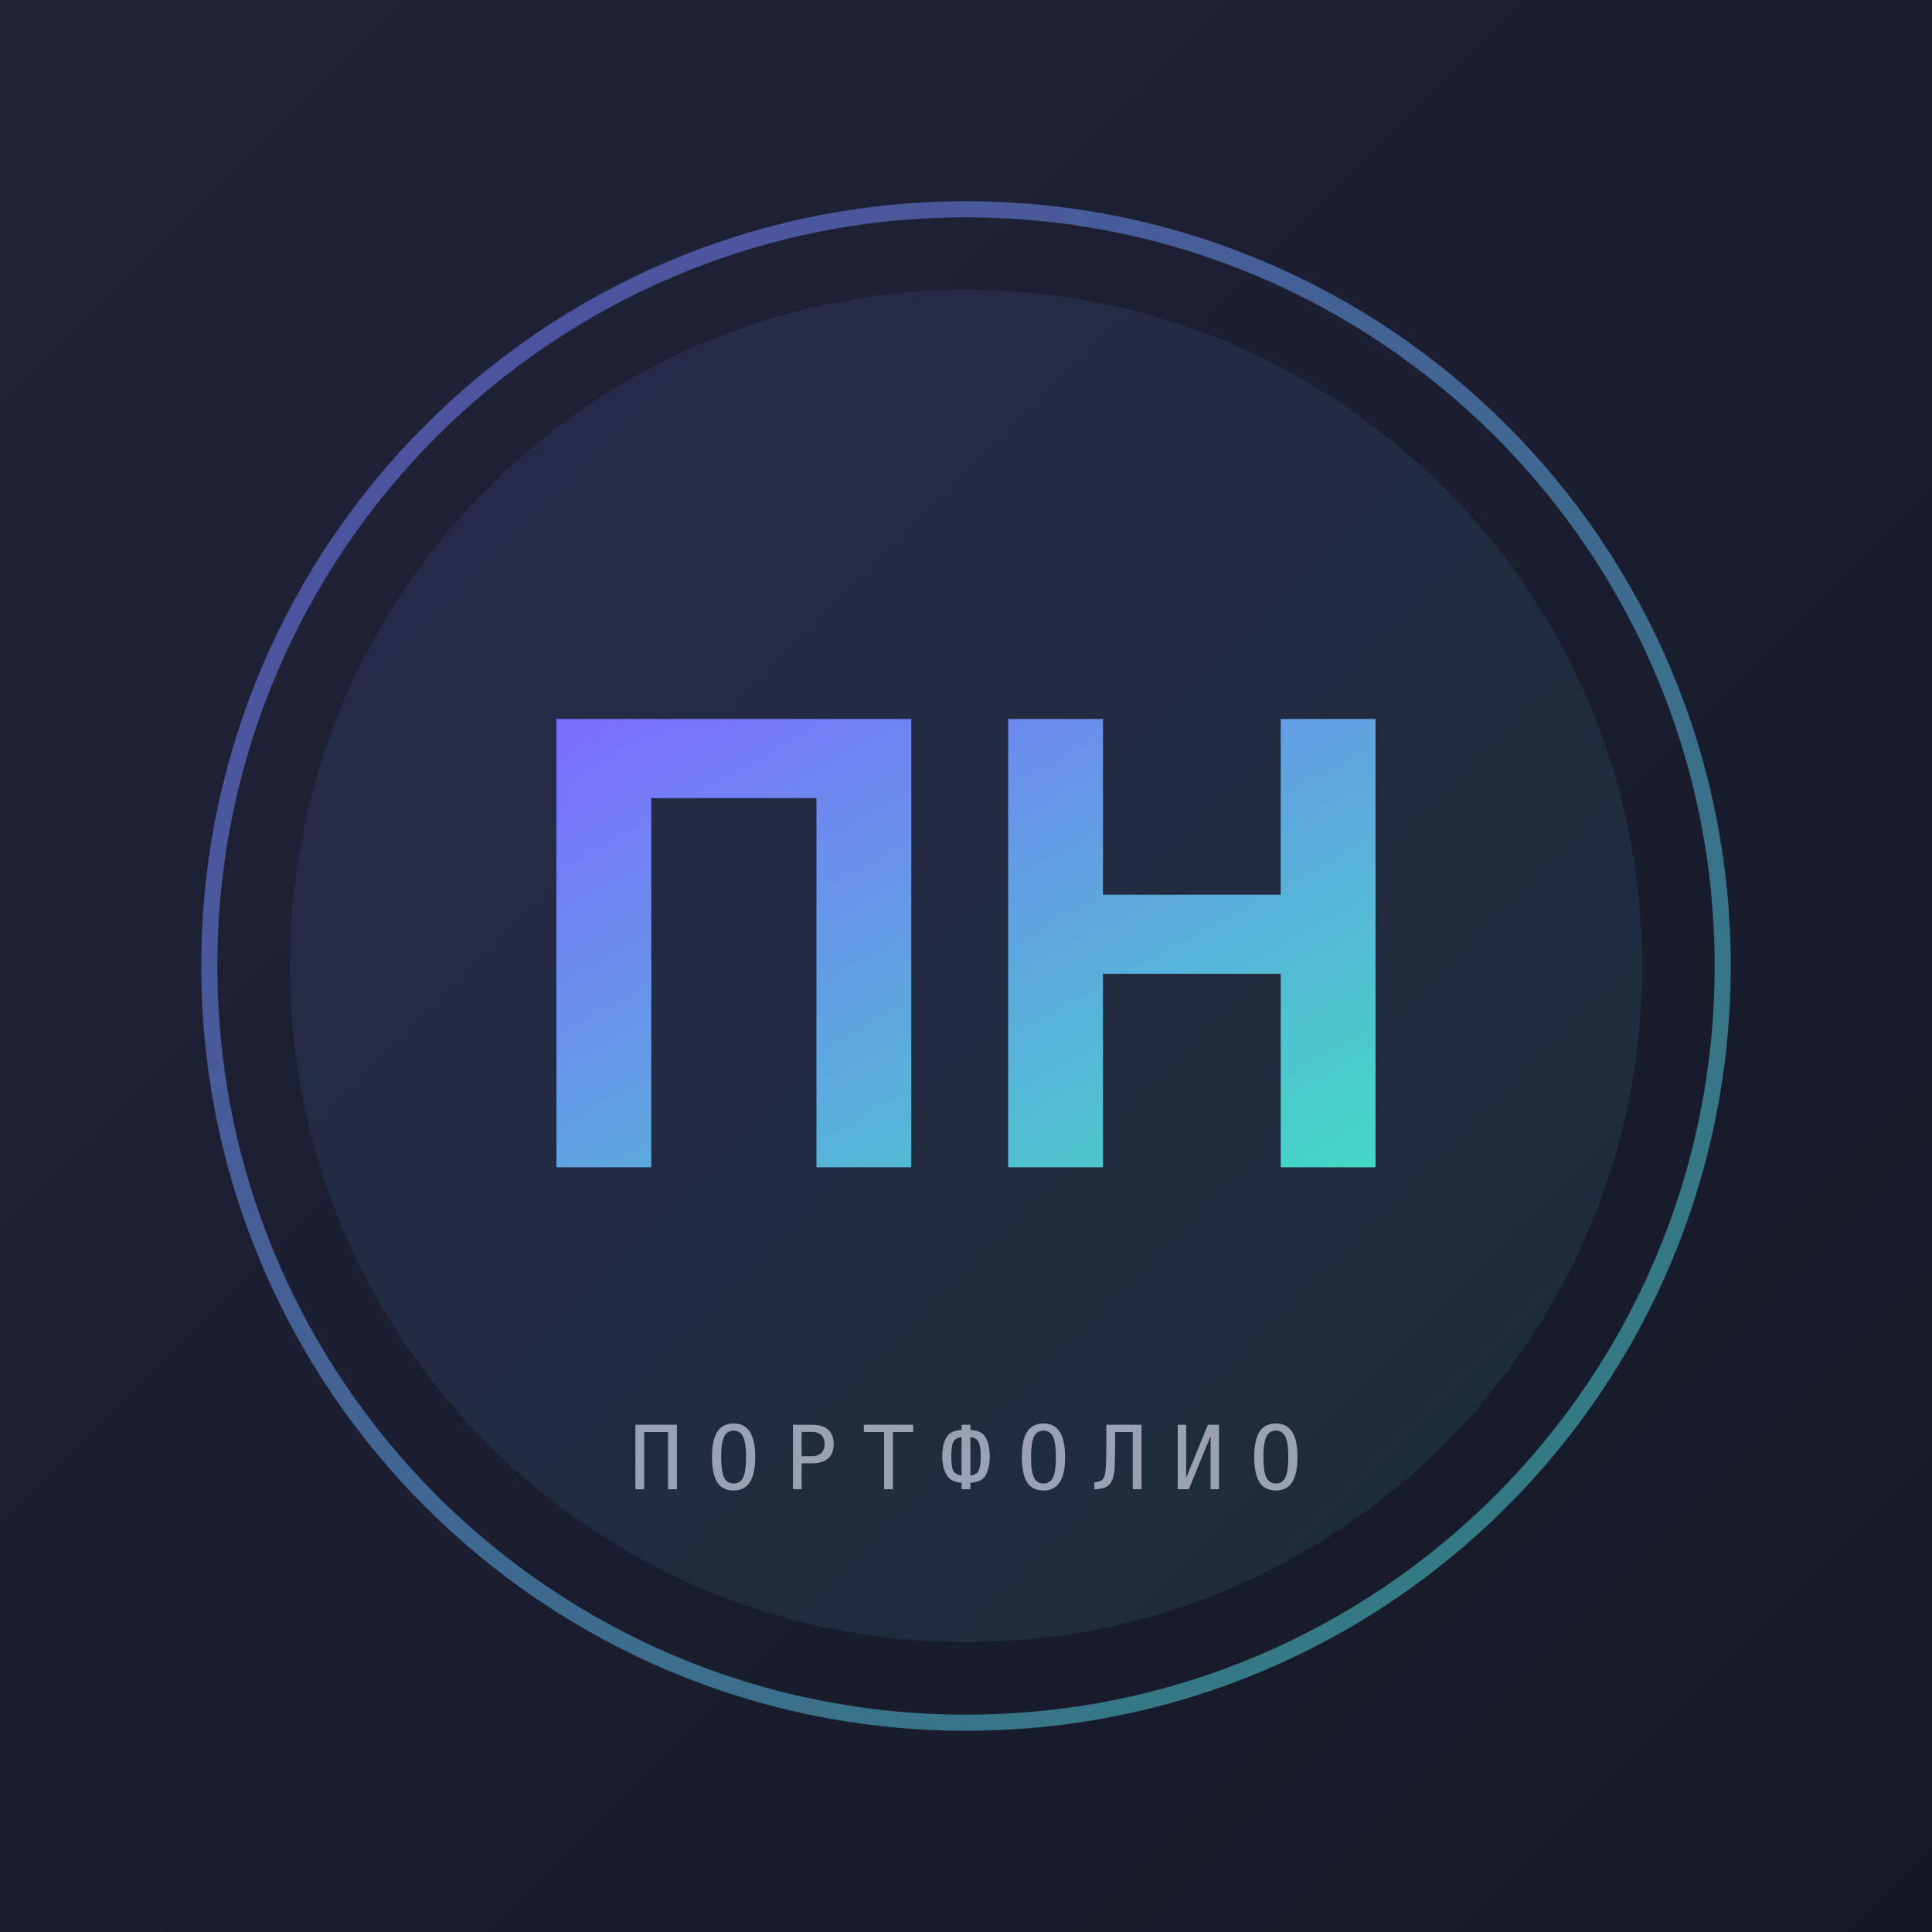
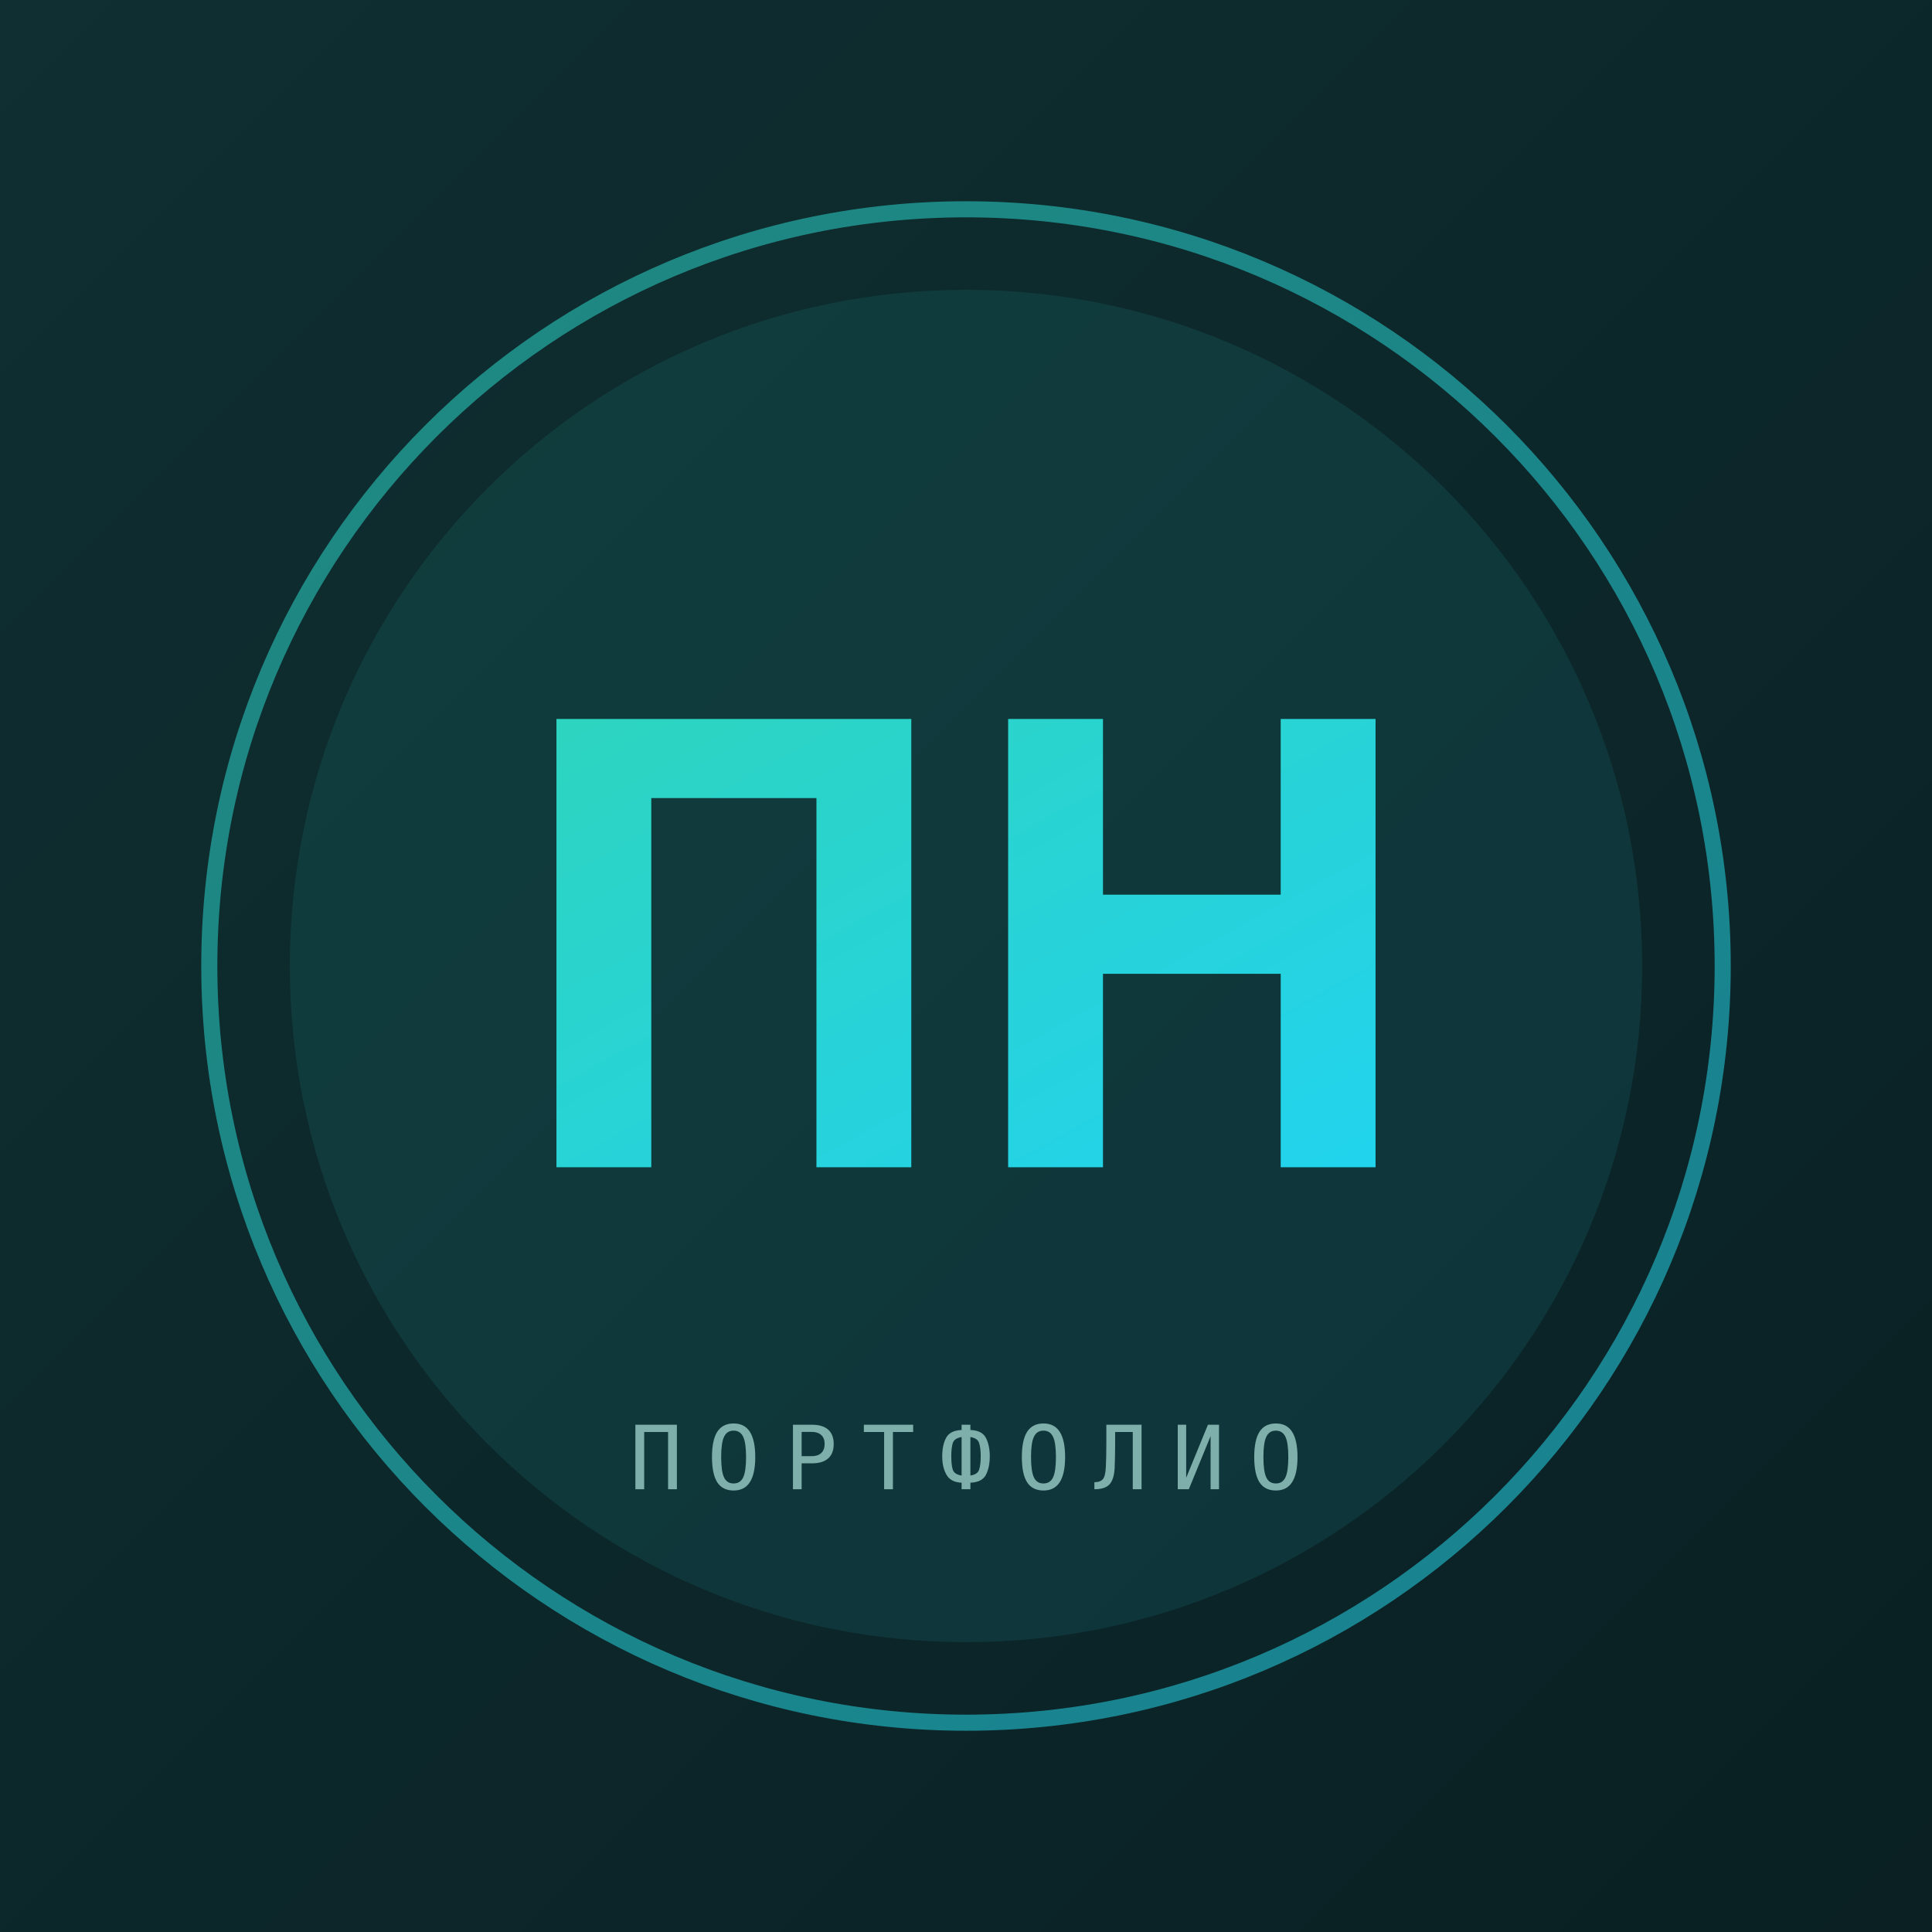
<svg xmlns="http://www.w3.org/2000/svg" viewBox="0 0 240 240" width="240" height="240" role="img" aria-label="Монограмма Павла Новосадова">
  <defs>
    <linearGradient id="bg" x1="0" y1="0" x2="1" y2="1">
-       <stop offset="0" stop-color="#22243a" />
-       <stop offset="1" stop-color="#141826" />
+       <stop offset="0" stop-color="#0f2f32" />
+       <stop offset="1" stop-color="#0a2023" />
    </linearGradient>
    <linearGradient id="accent" x1="0" y1="0" x2="1" y2="1">
-       <stop offset="0" stop-color="#7c6cff" />
-       <stop offset="1" stop-color="#43d9c4" />
+       <stop offset="0" stop-color="#2dd4bf" />
+       <stop offset="1" stop-color="#22d3ee" />
    </linearGradient>
  </defs>
  <rect width="240" height="240" fill="url(#bg)" />
  <circle cx="120" cy="120" r="94" fill="none" stroke="url(#accent)" stroke-width="2" opacity="0.55" />
  <circle cx="120" cy="120" r="84" fill="url(#accent)" opacity="0.1" />
  <text x="120" y="145" text-anchor="middle" font-family="Manrope, 'Segoe UI', sans-serif" font-size="78" font-weight="800" fill="url(#accent)" letter-spacing="-2">ПН</text>
-   <text x="120" y="185" text-anchor="middle" font-family="'JetBrains Mono', monospace" font-size="11" fill="#9aa1b4" letter-spacing="3">ПОРТФОЛИО</text>
+   <text x="120" y="185" text-anchor="middle" font-family="'JetBrains Mono', monospace" font-size="11" fill="#7fafab" letter-spacing="3">ПОРТФОЛИО</text>
</svg>
